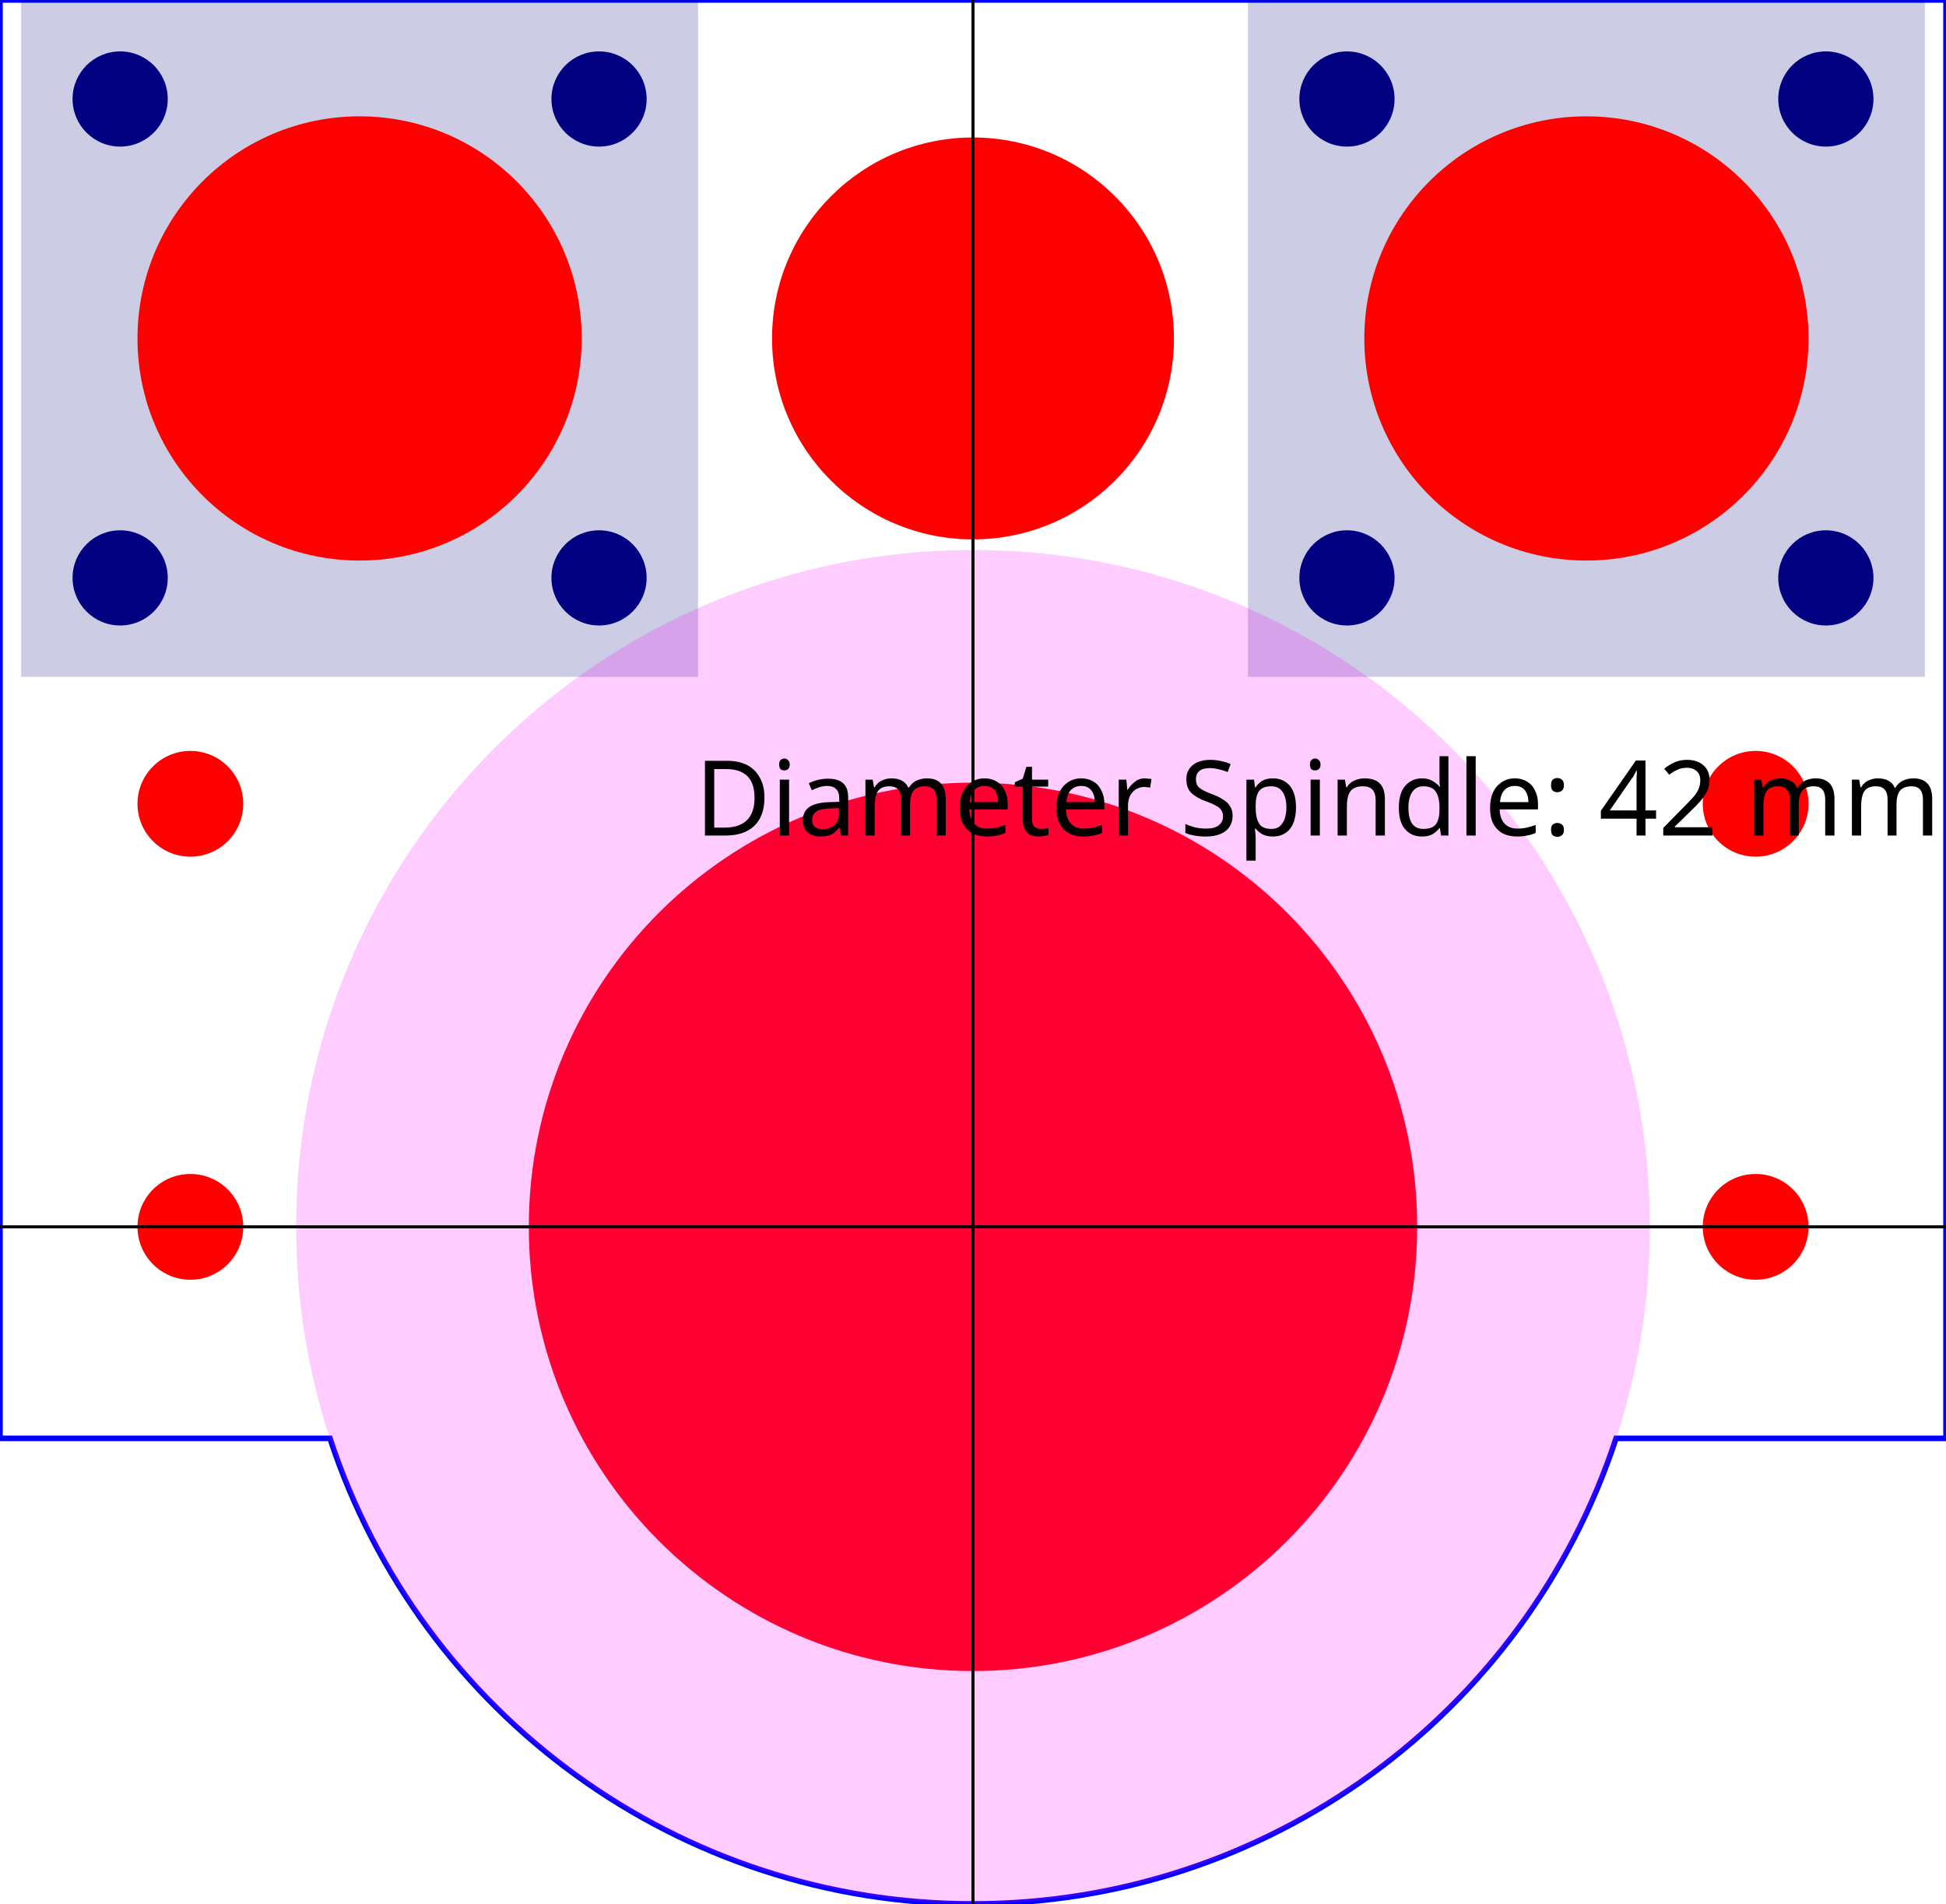
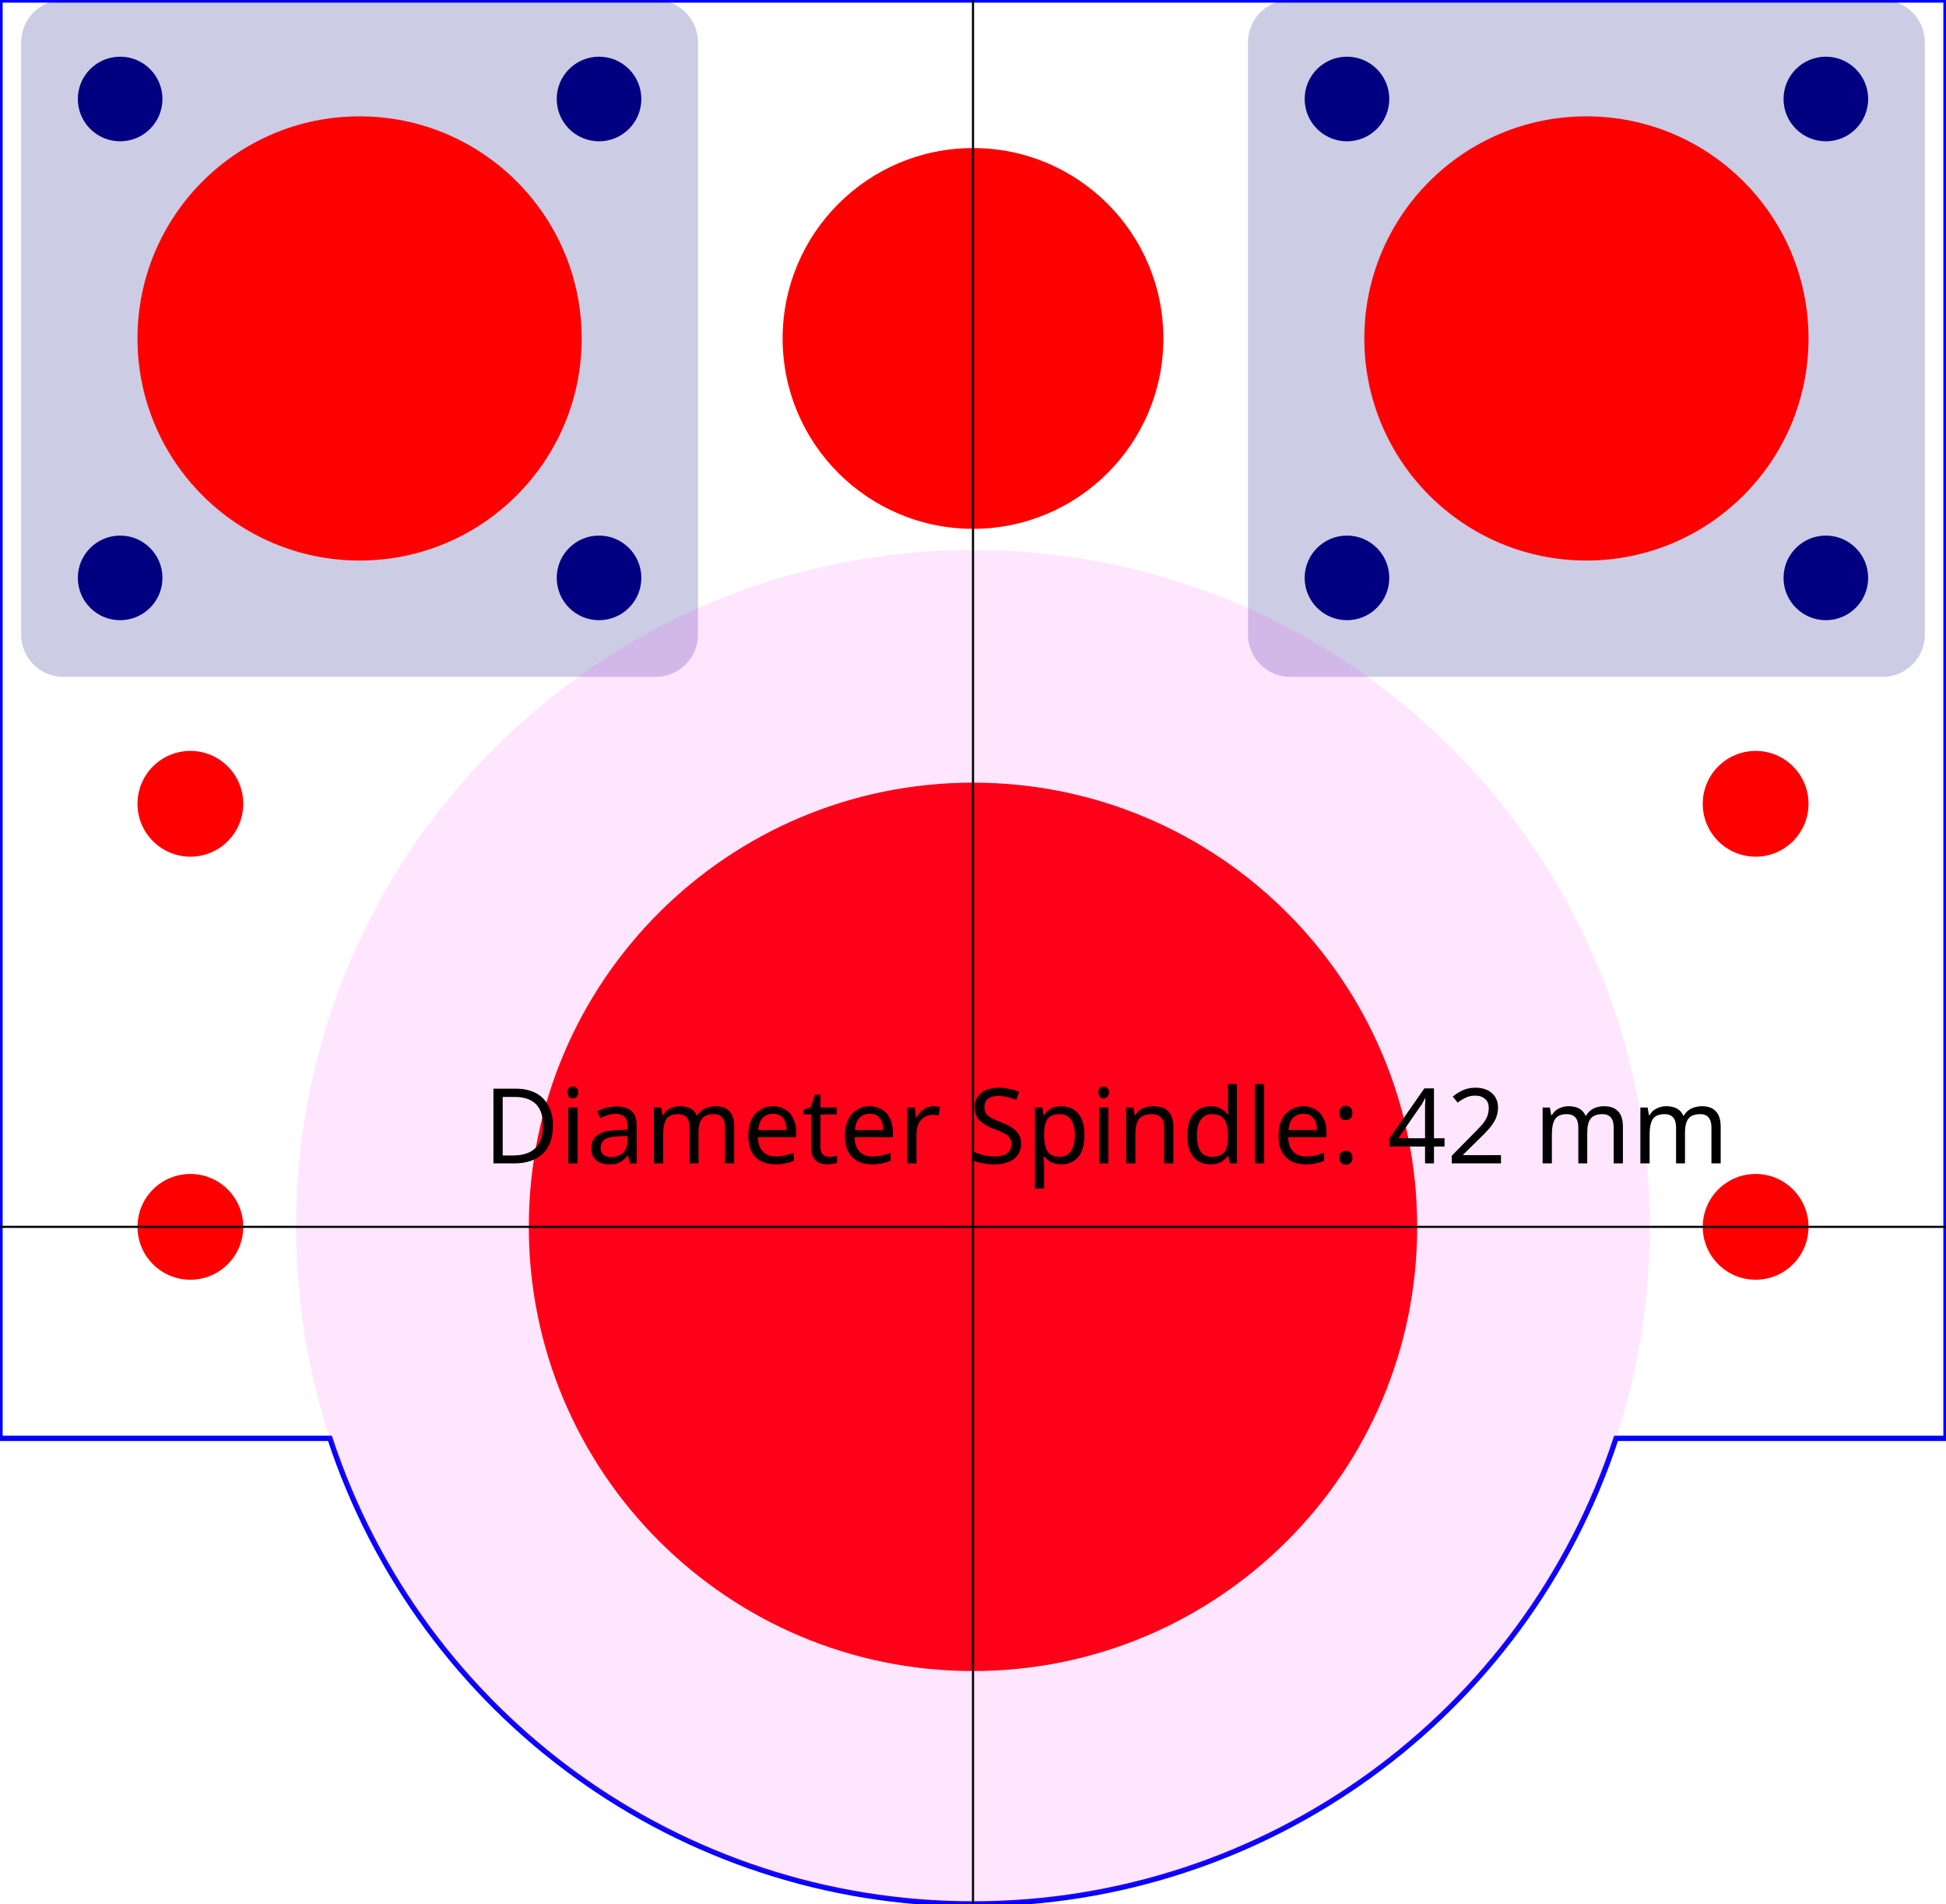
- <svg xmlns="http://www.w3.org/2000/svg" width="92mm" height="90mm" viewBox="0 0 92 90" version="1.1" id="svg8">
+ <svg xmlns="http://www.w3.org/2000/svg" version="1.1" width="92mm" height="90mm" viewBox="0 0 92 90" id="cnc1310-spindle-plate">
  <defs id="defs">
-     <circle id="z_screw_central_hole" style="font-variation-settings:normal;vector-effect:none;fill:#ff0000;fill-opacity:1;fill-rule:evenodd;stroke-width:0.353;stroke-linecap:butt;stroke-linejoin:miter;stroke-miterlimit:4;stroke-dasharray:none;stroke-dashoffset:0;stroke-opacity:1;stop-color:#000000" cx="0" cy="0" r="9.5" />
-     <rect id="bearing_base" style="fill:#000080;fill-opacity:0.2;stroke:#f70000;stroke-width:0" width="32" height="32" x="0" y="0" />
-     <circle id="bearing_cylinder" style="font-variation-settings:normal;opacity:1;vector-effect:none;fill:#ff0000;fill-opacity:1;fill-rule:evenodd;stroke-width:0.388;stroke-linecap:butt;stroke-linejoin:miter;stroke-miterlimit:4;stroke-dasharray:none;stroke-dashoffset:0;stroke-opacity:1;stop-color:#000000;stop-opacity:1" cx="0" cy="0" r="10.5" />
-     <circle id="bearing_screw_4.5mm" style="font-variation-settings:normal;opacity:1;vector-effect:none;fill:#000080;fill-opacity:1;fill-rule:evenodd;stroke-width:0.16;stroke-linecap:butt;stroke-linejoin:miter;stroke-miterlimit:4;stroke-dasharray:none;stroke-dashoffset:0;stroke-opacity:1;stop-color:#000000;stop-opacity:1" cx="0" cy="0" r="2.25" />
-     <circle id="plate_abstand" style="font-variation-settings:normal;vector-effect:none;fill:#ff0000;fill-opacity:1;fill-rule:evenodd;stroke-width:0.212;stroke-linecap:butt;stroke-linejoin:miter;stroke-miterlimit:4;stroke-dasharray:none;stroke-dashoffset:0;stroke-opacity:1;stop-color:#000000" cx="0" cy="0" r="2.5" />
+     <circle id="lead_screw_central_hole_ref" style="fill:#ff0000;fill-opacity:1" cx="0" cy="0" r="9.0" />
+     <rect id="bearing_base" style="fill:#000080;fill-opacity:0.2" width="32" height="32" x="0" y="0" rx="2" ry="2" />
+     <circle id="bearing_cylinder" style="fill:#ff0000;fill-opacity:1" cx="0" cy="0" r="10.5" />
+     <circle id="bearing_screw_4.0mm" style="fill:#000080;fill-opacity:1" cx="0" cy="0" r="2.0" />
+     <circle id="spacer_screw_5.0mm" style="fill:#ff0000;fill-opacity:1" cx="0" cy="0" r="2.5" />
  </defs>
  <g id="layer1" transform="translate(0,0)">
-     <path id="contour" style="fill:none;stroke:#0000ff;stroke-width:0.261px;stroke-linecap:butt;stroke-linejoin:miter;stroke-opacity:1" d="M 0.0,0.0 h 92 v 68 h -15.6 a 32.0 32.0 0 0 1  -60.8 0 h -15.6 z" />
-     <use href="#z_screw_central_hole" x="46" y="16" id="bearing_base_left" />
+     <path id="contour" style="fill:none;stroke:#0000ff;stroke-width:0.25" d="M 0.0,0.0 h 92 v 68 h -15.6 a 32.0 32.0 0 0 1  -60.8 0 h -15.6 z" />
+     <use href="#lead_screw_central_hole_ref" x="46" y="16" id="lead_screw_central_hole" />
    <use href="#bearing_base" x="1" y="0" id="bearing_base_left" />
    <use href="#bearing_cylinder" x="17" y="16" id="bearing_cylinder_left" />
    <use href="#bearing_base" x="59" y="0" id="bearing_base_right" />
    <use href="#bearing_cylinder" x="75" y="16" id="bearing_cylinder_right" />
-     <use href="#bearing_screw_4.5mm" x="5.680" y="4.680" id="bearing_screw_4.5mm_use28" />
-     <use href="#bearing_screw_4.5mm" x="28.32" y="4.680" id="bearing_screw_4.5mm_use30" />
-     <use href="#bearing_screw_4.5mm" x="5.680" y="27.32" id="bearing_screw_4.5mm_use36" />
-     <use href="#bearing_screw_4.5mm" x="28.32" y="27.32" id="bearing_screw_4.5mm_use38" />
-     <use href="#bearing_screw_4.5mm" x="63.68" y="4.680" id="bearing_screw_4.5mm_use32" />
-     <use href="#bearing_screw_4.5mm" x="86.32" y="4.680" id="bearing_screw_4.5mm_use34" />
-     <use href="#bearing_screw_4.5mm" x="63.68" y="27.32" id="bearing_screw_4.5mm_use40" />
-     <use href="#bearing_screw_4.5mm" x="86.32" y="27.32" id="bearing_screw_4.5mm_use42" />
-     <circle id="spindle-hole" style="font-variation-settings:normal;vector-effect:none;fill:#ff0000;fill-opacity:1;fill-rule:evenodd;stroke-width:0.97;stroke-linecap:butt;stroke-linejoin:miter;stroke-miterlimit:4;stroke-dasharray:none;stroke-dashoffset:0;stroke-opacity:1;stop-color:#000000" cx="46" cy="58" r="21.0" />
-     <circle id="large_circle_indicator" style="font-variation-settings:normal;vector-effect:none;fill:#ff00ff;fill-opacity:0.2;fill-rule:evenodd;stroke-width:0.97;stroke-linecap:butt;stroke-linejoin:miter;stroke-miterlimit:4;stroke-dasharray:none;stroke-dashoffset:0;stroke-opacity:1;stop-color:#000000" cx="46" cy="58" r="32" />
-     <use href="#plate_abstand" transform="translate( 9 38)" id="abstand_NW" />
-     <use href="#plate_abstand" transform="translate(83 38)" id="abstand_NE" />
-     <use href="#plate_abstand" transform="translate( 9 58)" id="abstand_SW" />
-     <use href="#plate_abstand" transform="translate(83 58)" id="abstand_SE" />
-     <text id="legend" xml:space="preserve" style="font-style:normal;font-weight:normal;font-size:4.939px;line-height:1.25;font-family:sans-serif;fill:#000000;fill-opacity:1;stroke:none;stroke-width:0.265" x="20" y="39.5">
+     <use href="#bearing_screw_4.0mm" x="5.680" y="4.680" id="bearing_screw_4.0mm_use28" />
+     <use href="#bearing_screw_4.0mm" x="28.32" y="4.680" id="bearing_screw_4.0mm_use30" />
+     <use href="#bearing_screw_4.0mm" x="5.680" y="27.32" id="bearing_screw_4.0mm_use36" />
+     <use href="#bearing_screw_4.0mm" x="28.32" y="27.32" id="bearing_screw_4.0mm_use38" />
+     <use href="#bearing_screw_4.0mm" x="63.68" y="4.680" id="bearing_screw_4.0mm_use32" />
+     <use href="#bearing_screw_4.0mm" x="86.32" y="4.680" id="bearing_screw_4.0mm_use34" />
+     <use href="#bearing_screw_4.0mm" x="63.68" y="27.32" id="bearing_screw_4.0mm_use40" />
+     <use href="#bearing_screw_4.0mm" x="86.32" y="27.32" id="bearing_screw_4.0mm_use42" />
+     <circle id="spindle-hole" style="fill:#ff0000;fill-opacity:1" cx="46" cy="58" r="21.0" />
+     <circle id="large_circle_indicator" style="fill:#ff00ff;fill-opacity:0.1" cx="46" cy="58" r="32.0" />
+     <use href="#spacer_screw_5.0mm" transform="translate( 9 38)" id="spacer_screw_NW" />
+     <use href="#spacer_screw_5.0mm" transform="translate(83 38)" id="spacer_screw_NE" />
+     <use href="#spacer_screw_5.0mm" transform="translate( 9 58)" id="spacer_screw_SW" />
+     <use href="#spacer_screw_5.0mm" transform="translate(83 58)" id="spacer_screw_SE" />
+     <text id="legend" xml:space="preserve" style="font-style:normal;font-weight:normal;font-size:4.939px;line-height:1.25;font-family:sans-serif;fill:#000000;fill-opacity:1;stroke:none;stroke-width:0.265" x="10" y="55">
         Diameter Spindle: 42 mm
      </text>
-     <path id="horizontal_line" style="fill:none;stroke:#000000;stroke-width:0.144px;stroke-linecap:butt;stroke-linejoin:miter;stroke-opacity:1" d="M 0,58 92,58" />
-     <path id="vertical_line" style="fill:none;stroke:#000000;stroke-width:0.144px;stroke-linecap:butt;stroke-linejoin:miter;stroke-opacity:1" d="M 46,0  46,90" />
+     <path id="horizontal_line" style="fill:none;stroke:#000000;stroke-width:0.1" d="M 0,58 92,58" />
+     <path id="vertical_line" style="fill:none;stroke:#000000;stroke-width:0.1" d="M 46,0  46,90" />
  </g>
</svg>
